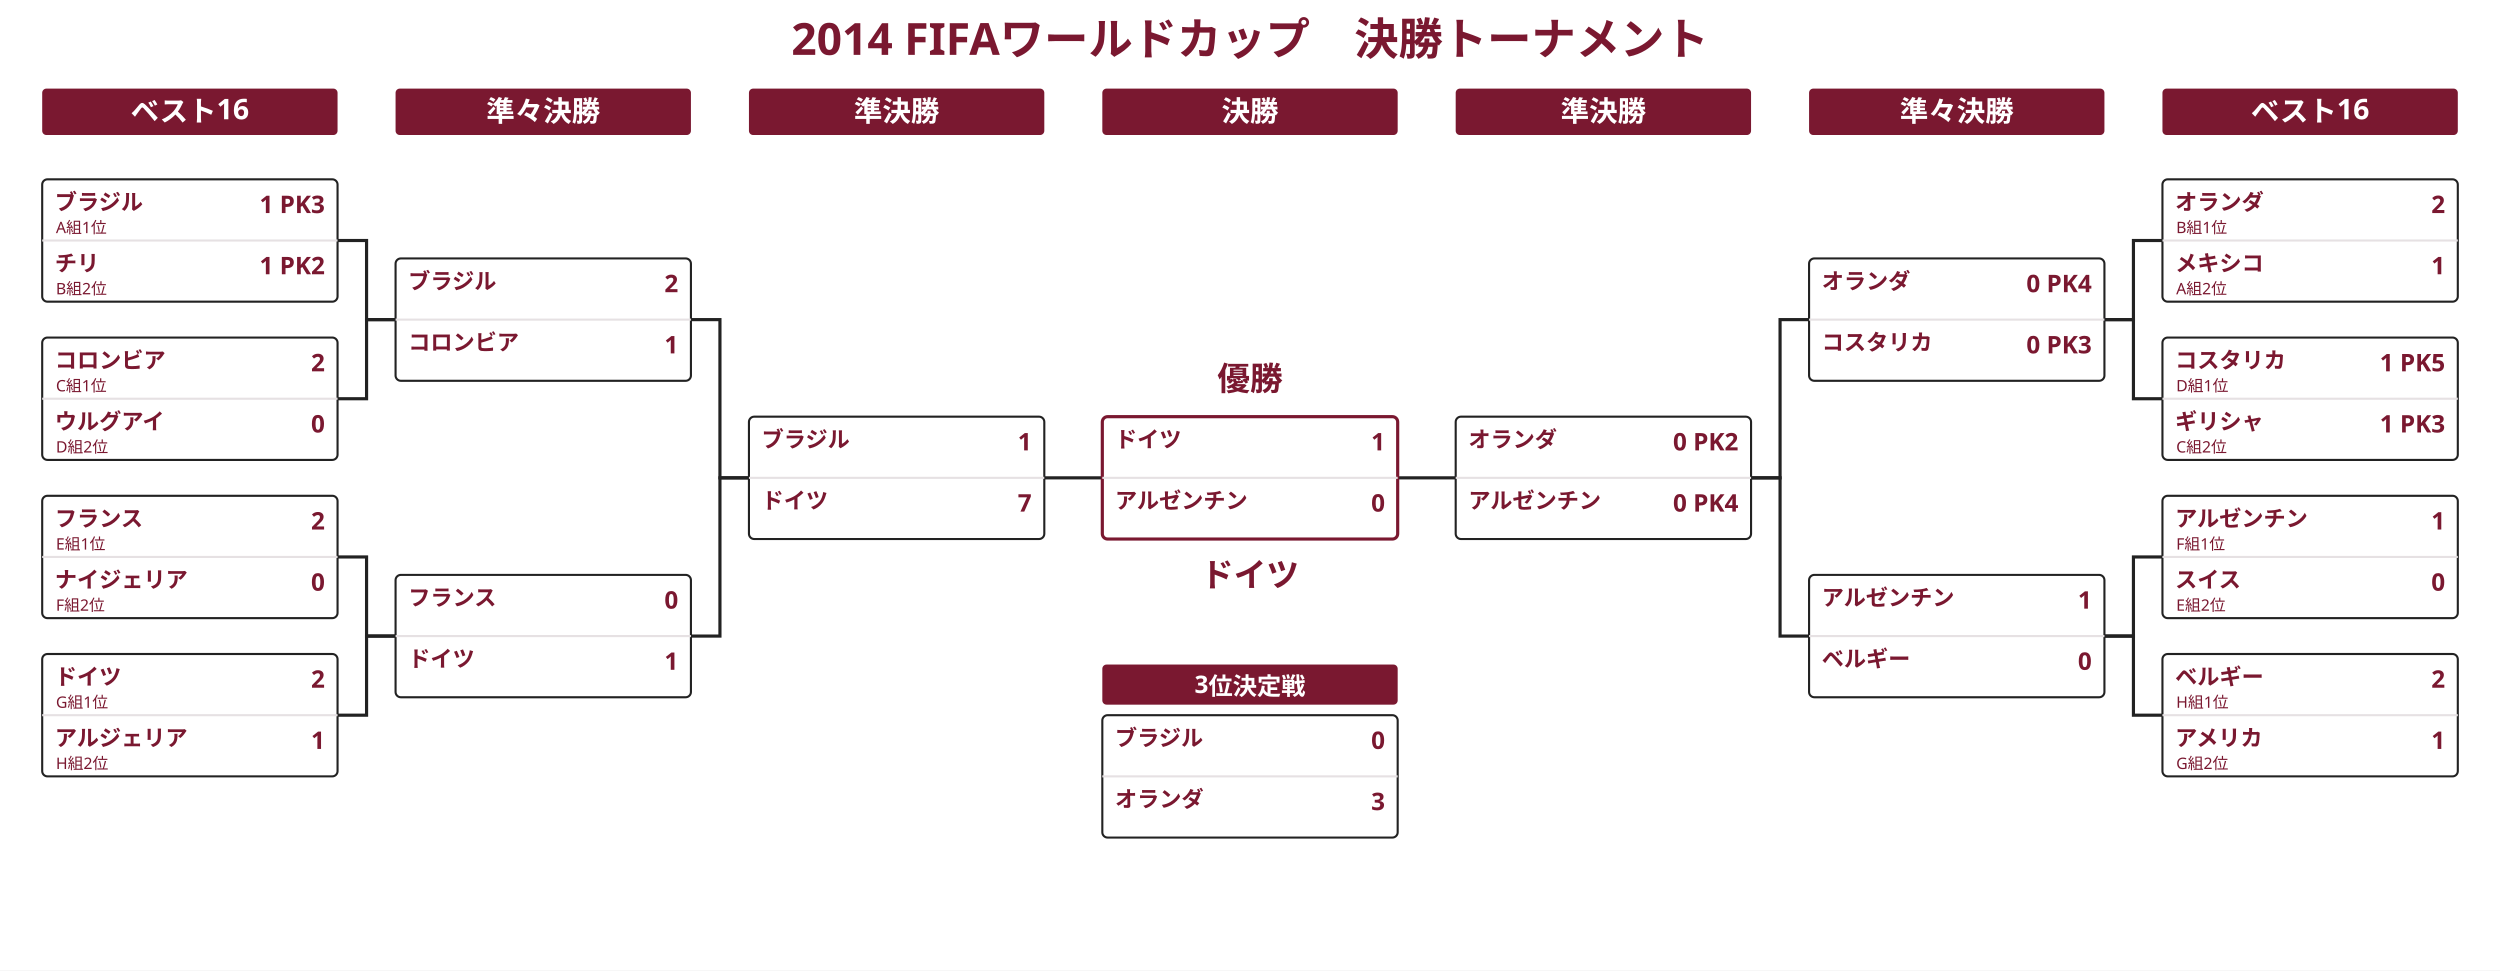
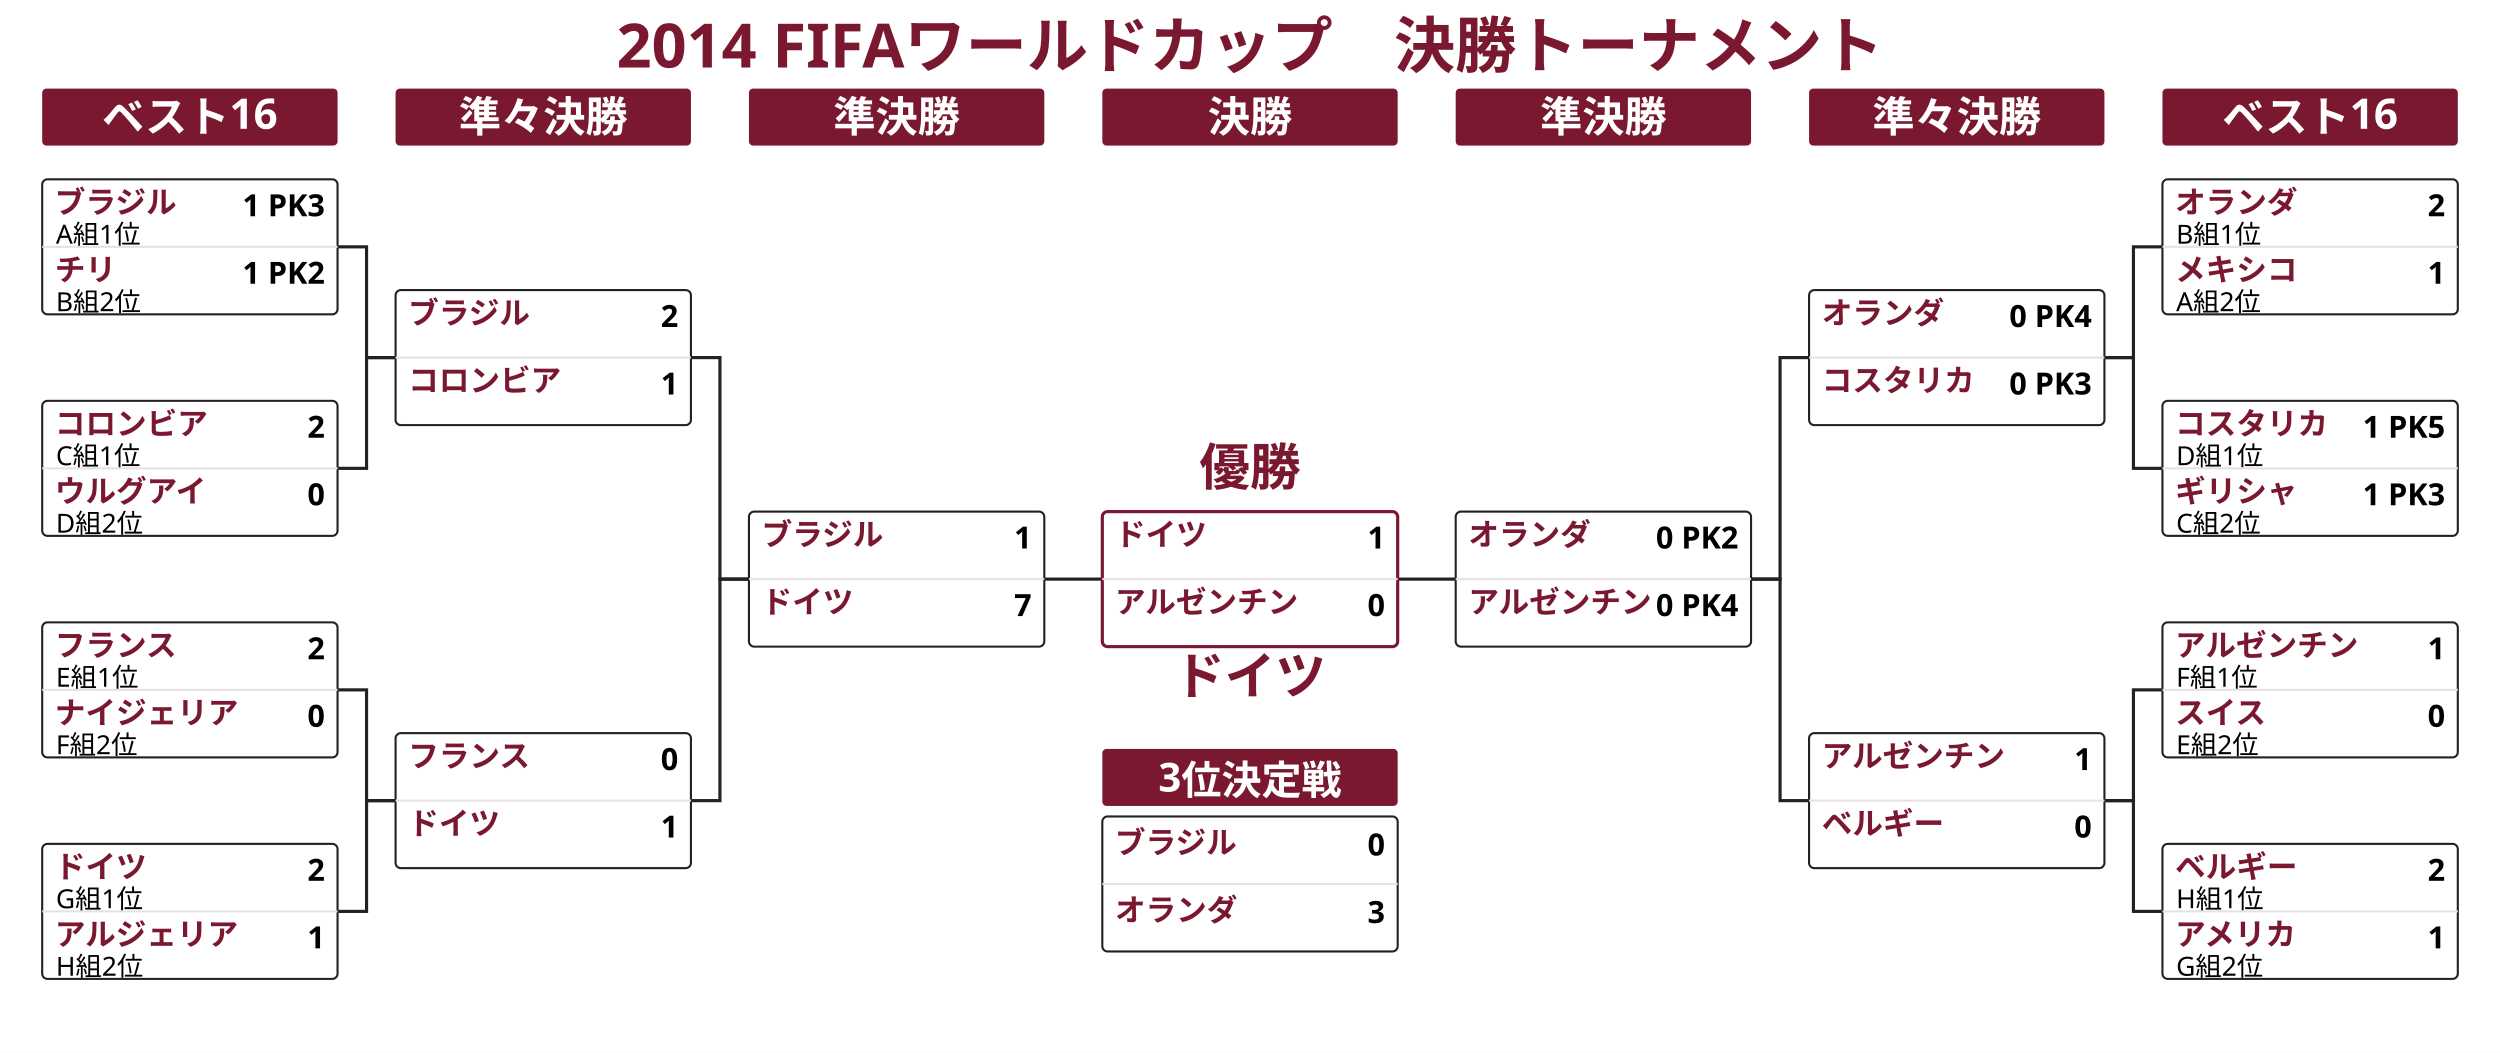
- <svg xmlns="http://www.w3.org/2000/svg" width="2370" height="920" viewBox="0 0 2370 920" role="img" aria-labelledby="title desc">
+ <svg xmlns="http://www.w3.org/2000/svg" width="2370" height="998" viewBox="0 0 2370 998" role="img" aria-labelledby="title desc">
  <rect width="100%" height="100%" fill="#ffffff" />
  <style>
-     .title{font:700 42px 'Noto Sans JP','Yu Gothic',sans-serif;fill:#7a1830}
-     .round{font:700 27px 'Noto Sans JP','Yu Gothic',sans-serif;fill:#fff}
-     .team{font:700 21px 'Noto Sans JP','Yu Gothic',sans-serif;fill:#7a1830}
-     .rank{font:400 15px 'Noto Sans JP','Yu Gothic',sans-serif;fill:#7a1830}
-     .score{font:700 23px 'Noto Sans JP','Yu Gothic',sans-serif;fill:#7a1830}
-     .champ{font:700 31px 'Noto Sans JP','Yu Gothic',sans-serif;fill:#7a1830}
-     .third-title{font:700 23px 'Noto Sans JP','Yu Gothic',sans-serif;fill:#fff}
+     .title{font:700 58px 'Noto Sans JP','Yu Gothic',sans-serif;fill:#7a1830}
+     .round{font:700 40px 'Noto Sans JP','Yu Gothic',sans-serif;fill:#fff}
+ .team{font:700 29px 'Noto Sans JP','Yu Gothic',sans-serif;fill: #7a1830;}
+ .rank{font:400 25px 'Noto Sans JP','Yu Gothic',sans-serif;}
+ .score{font:700 29px 'Noto Sans JP','Yu Gothic',sans-serif;}
+     .champ{font:700 48px 'Noto Sans JP','Yu Gothic',sans-serif;fill:#7a1830}
+     .third-title{font:700 38px 'Noto Sans JP','Yu Gothic',sans-serif;fill:#fff}
  </style>
-   <text class="title" x="1185" y="52" text-anchor="middle">2014 FIFAワールドカップ　決勝トーナメント</text>
-   <rect x="40" y="84" width="280" height="44" rx="4" fill="#7a1830" />
-   <text class="round" x="180" y="115" text-anchor="middle">ベスト16</text>
-   <rect x="2050" y="84" width="280" height="44" rx="4" fill="#7a1830" />
-   <text class="round" x="2190" y="115" text-anchor="middle">ベスト16</text>
-   <rect x="375" y="84" width="280" height="44" rx="4" fill="#7a1830" />
-   <text class="round" x="515" y="115" text-anchor="middle">準々決勝</text>
-   <rect x="1715" y="84" width="280" height="44" rx="4" fill="#7a1830" />
-   <text class="round" x="1855" y="115" text-anchor="middle">準々決勝</text>
-   <rect x="710" y="84" width="280" height="44" rx="4" fill="#7a1830" />
-   <text class="round" x="850" y="115" text-anchor="middle">準決勝</text>
-   <rect x="1380" y="84" width="280" height="44" rx="4" fill="#7a1830" />
-   <text class="round" x="1520" y="115" text-anchor="middle">準決勝</text>
-   <rect x="1045" y="84" width="280" height="44" rx="4" fill="#7a1830" />
-   <text class="round" x="1185" y="115" text-anchor="middle">決勝</text>
-   <path d="M 655 303 H 682.5 V 453 H 710" fill="none" stroke="#222222" stroke-width="3" />
-   <path d="M 320 228 H 347.5 V 303 H 375" fill="none" stroke="#222222" stroke-width="3" />
-   <path d="M 320 378 H 347.5 V 303 H 375" fill="none" stroke="#222222" stroke-width="3" />
-   <path d="M 655 603 H 682.5 V 453 H 710" fill="none" stroke="#222222" stroke-width="3" />
-   <path d="M 320 528 H 347.5 V 603 H 375" fill="none" stroke="#222222" stroke-width="3" />
-   <path d="M 320 678 H 347.5 V 603 H 375" fill="none" stroke="#222222" stroke-width="3" />
-   <path d="M 1715 303 H 1687.5 V 453 H 1660" fill="none" stroke="#222222" stroke-width="3" />
-   <path d="M 2050 228 H 2022.5 V 303 H 1995" fill="none" stroke="#222222" stroke-width="3" />
-   <path d="M 2050 378 H 2022.5 V 303 H 1995" fill="none" stroke="#222222" stroke-width="3" />
-   <path d="M 1715 603 H 1687.5 V 453 H 1660" fill="none" stroke="#222222" stroke-width="3" />
-   <path d="M 2050 528 H 2022.5 V 603 H 1995" fill="none" stroke="#222222" stroke-width="3" />
-   <path d="M 2050 678 H 2022.5 V 603 H 1995" fill="none" stroke="#222222" stroke-width="3" />
-   <path d="M 990 453 H 1017.5 V 453 H 1045" fill="none" stroke="#222222" stroke-width="3" />
-   <path d="M 1380 453 H 1352.5 V 453 H 1325" fill="none" stroke="#222222" stroke-width="3" />
-   <rect x="40" y="170" width="280" height="116" rx="5" fill="#fff" stroke="#222222" stroke-width="2" />
-   <line x1="40" y1="228" x2="320" y2="228" stroke="#e6e1e3" stroke-width="2" />
-   <text class="team" x="52" y="199">ブラジル</text>
-   <text class="rank" x="53" y="221">A組1位</text>
-   <text class="score" x="308" y="202" text-anchor="end">1 PK3</text>
-   <text class="team" x="52" y="257">チリ</text>
-   <text class="rank" x="53" y="279">B組2位</text>
-   <text class="score" x="308" y="260" text-anchor="end">1 PK2</text>
-   <rect x="40" y="320" width="280" height="116" rx="5" fill="#fff" stroke="#222222" stroke-width="2" />
-   <line x1="40" y1="378" x2="320" y2="378" stroke="#e6e1e3" stroke-width="2" />
-   <text class="team" x="52" y="349">コロンビア</text>
-   <text class="rank" x="53" y="371">C組1位</text>
-   <text class="score" x="308" y="352" text-anchor="end">2</text>
-   <text class="team" x="52" y="407">ウルグアイ</text>
-   <text class="rank" x="53" y="429">D組2位</text>
-   <text class="score" x="308" y="410" text-anchor="end">0</text>
-   <rect x="375" y="245" width="280" height="116" rx="5" fill="#fff" stroke="#222222" stroke-width="2" />
-   <line x1="375" y1="303" x2="655" y2="303" stroke="#e6e1e3" stroke-width="2" />
-   <text class="team" x="387" y="274">ブラジル</text>
-   <text class="score" x="643" y="277" text-anchor="end">2</text>
-   <text class="team" x="387" y="332">コロンビア</text>
-   <text class="score" x="643" y="335" text-anchor="end">1</text>
-   <rect x="40" y="470" width="280" height="116" rx="5" fill="#fff" stroke="#222222" stroke-width="2" />
-   <line x1="40" y1="528" x2="320" y2="528" stroke="#e6e1e3" stroke-width="2" />
-   <text class="team" x="52" y="499">フランス</text>
-   <text class="rank" x="53" y="521">E組1位</text>
-   <text class="score" x="308" y="502" text-anchor="end">2</text>
-   <text class="team" x="52" y="557">ナイジェリア</text>
-   <text class="rank" x="53" y="579">F組2位</text>
-   <text class="score" x="308" y="560" text-anchor="end">0</text>
-   <rect x="40" y="620" width="280" height="116" rx="5" fill="#fff" stroke="#222222" stroke-width="2" />
-   <line x1="40" y1="678" x2="320" y2="678" stroke="#e6e1e3" stroke-width="2" />
-   <text class="team" x="52" y="649">ドイツ</text>
-   <text class="rank" x="53" y="671">G組1位</text>
-   <text class="score" x="308" y="652" text-anchor="end">2</text>
-   <text class="team" x="52" y="707">アルジェリア</text>
-   <text class="rank" x="53" y="729">H組2位</text>
-   <text class="score" x="308" y="710" text-anchor="end">1</text>
-   <rect x="375" y="545" width="280" height="116" rx="5" fill="#fff" stroke="#222222" stroke-width="2" />
-   <line x1="375" y1="603" x2="655" y2="603" stroke="#e6e1e3" stroke-width="2" />
-   <text class="team" x="387" y="574">フランス</text>
-   <text class="score" x="643" y="577" text-anchor="end">0</text>
-   <text class="team" x="387" y="632">ドイツ</text>
-   <text class="score" x="643" y="635" text-anchor="end">1</text>
-   <rect x="710" y="395" width="280" height="116" rx="5" fill="#fff" stroke="#222222" stroke-width="2" />
-   <line x1="710" y1="453" x2="990" y2="453" stroke="#e6e1e3" stroke-width="2" />
-   <text class="team" x="722" y="424">ブラジル</text>
-   <text class="score" x="978" y="427" text-anchor="end">1</text>
-   <text class="team" x="722" y="482">ドイツ</text>
-   <text class="score" x="978" y="485" text-anchor="end">7</text>
-   <rect x="2050" y="170" width="280" height="116" rx="5" fill="#fff" stroke="#222222" stroke-width="2" />
-   <line x1="2050" y1="228" x2="2330" y2="228" stroke="#e6e1e3" stroke-width="2" />
-   <text class="team" x="2062" y="199">オランダ</text>
-   <text class="rank" x="2063" y="221">B組1位</text>
-   <text class="score" x="2318" y="202" text-anchor="end">2</text>
-   <text class="team" x="2062" y="257">メキシコ</text>
-   <text class="rank" x="2063" y="279">A組2位</text>
-   <text class="score" x="2318" y="260" text-anchor="end">1</text>
-   <rect x="2050" y="320" width="280" height="116" rx="5" fill="#fff" stroke="#222222" stroke-width="2" />
-   <line x1="2050" y1="378" x2="2330" y2="378" stroke="#e6e1e3" stroke-width="2" />
-   <text class="team" x="2062" y="349">コスタリカ</text>
-   <text class="rank" x="2063" y="371">D組1位</text>
-   <text class="score" x="2318" y="352" text-anchor="end">1 PK5</text>
-   <text class="team" x="2062" y="407">ギリシャ</text>
-   <text class="rank" x="2063" y="429">C組2位</text>
-   <text class="score" x="2318" y="410" text-anchor="end">1 PK3</text>
-   <rect x="1715" y="245" width="280" height="116" rx="5" fill="#fff" stroke="#222222" stroke-width="2" />
-   <line x1="1715" y1="303" x2="1995" y2="303" stroke="#e6e1e3" stroke-width="2" />
-   <text class="team" x="1727" y="274">オランダ</text>
-   <text class="score" x="1983" y="277" text-anchor="end">0 PK4</text>
-   <text class="team" x="1727" y="332">コスタリカ</text>
-   <text class="score" x="1983" y="335" text-anchor="end">0 PK3</text>
-   <rect x="2050" y="470" width="280" height="116" rx="5" fill="#fff" stroke="#222222" stroke-width="2" />
-   <line x1="2050" y1="528" x2="2330" y2="528" stroke="#e6e1e3" stroke-width="2" />
-   <text class="team" x="2062" y="499">アルゼンチン</text>
-   <text class="rank" x="2063" y="521">F組1位</text>
-   <text class="score" x="2318" y="502" text-anchor="end">1</text>
-   <text class="team" x="2062" y="557">スイス</text>
-   <text class="rank" x="2063" y="579">E組2位</text>
-   <text class="score" x="2318" y="560" text-anchor="end">0</text>
-   <rect x="2050" y="620" width="280" height="116" rx="5" fill="#fff" stroke="#222222" stroke-width="2" />
-   <line x1="2050" y1="678" x2="2330" y2="678" stroke="#e6e1e3" stroke-width="2" />
-   <text class="team" x="2062" y="649">ベルギー</text>
-   <text class="rank" x="2063" y="671">H組1位</text>
-   <text class="score" x="2318" y="652" text-anchor="end">2</text>
-   <text class="team" x="2062" y="707">アメリカ</text>
-   <text class="rank" x="2063" y="729">G組2位</text>
-   <text class="score" x="2318" y="710" text-anchor="end">1</text>
-   <rect x="1715" y="545" width="280" height="116" rx="5" fill="#fff" stroke="#222222" stroke-width="2" />
-   <line x1="1715" y1="603" x2="1995" y2="603" stroke="#e6e1e3" stroke-width="2" />
-   <text class="team" x="1727" y="574">アルゼンチン</text>
-   <text class="score" x="1983" y="577" text-anchor="end">1</text>
-   <text class="team" x="1727" y="632">ベルギー</text>
-   <text class="score" x="1983" y="635" text-anchor="end">0</text>
-   <rect x="1380" y="395" width="280" height="116" rx="5" fill="#fff" stroke="#222222" stroke-width="2" />
-   <line x1="1380" y1="453" x2="1660" y2="453" stroke="#e6e1e3" stroke-width="2" />
-   <text class="team" x="1392" y="424">オランダ</text>
-   <text class="score" x="1648" y="427" text-anchor="end">0 PK2</text>
-   <text class="team" x="1392" y="482">アルゼンチン</text>
-   <text class="score" x="1648" y="485" text-anchor="end">0 PK4</text>
-   <rect x="1045" y="395" width="280" height="116" rx="5" fill="#fff" stroke="#7a1830" stroke-width="3" />
-   <line x1="1045" y1="453" x2="1325" y2="453" stroke="#e6e1e3" stroke-width="2" />
-   <text class="team" x="1057" y="424">ドイツ</text>
-   <text class="score" x="1313" y="427" text-anchor="end">1</text>
-   <text class="team" x="1057" y="482">アルゼンチン</text>
-   <text class="score" x="1313" y="485" text-anchor="end">0</text>
-   <text class="champ" x="1185" y="370" text-anchor="middle">優勝</text>
-   <text class="champ" x="1185" y="556" text-anchor="middle">ドイツ</text>
-   <rect x="1045" y="630" width="280" height="38" rx="4" fill="#7a1830" />
-   <text class="third-title" x="1185" y="657" text-anchor="middle">3位決定戦</text>
-   <rect x="1045" y="678" width="280" height="116" rx="5" fill="#fff" stroke="#222222" stroke-width="2" />
-   <line x1="1045" y1="736" x2="1325" y2="736" stroke="#e6e1e3" stroke-width="2" />
-   <text class="team" x="1057" y="707">ブラジル</text>
-   <text class="score" x="1313" y="710" text-anchor="end">0</text>
-   <text class="team" x="1057" y="765">オランダ</text>
-   <text class="score" x="1313" y="768" text-anchor="end">3</text>
+   <text class="title" x="1185" y="64" text-anchor="middle">2014 FIFAワールドカップ　決勝トーナメント</text>
+   <rect x="40" y="84" width="280" height="54" rx="4" fill="#7a1830" />
+   <text class="round" x="180" y="111" text-anchor="middle" dominant-baseline="middle">ベスト16</text>
+   <rect x="2050" y="84" width="280" height="54" rx="4" fill="#7a1830" />
+   <text class="round" x="2190" y="111" text-anchor="middle" dominant-baseline="middle">ベスト16</text>
+   <rect x="375" y="84" width="280" height="54" rx="4" fill="#7a1830" />
+   <text class="round" x="515" y="111" text-anchor="middle" dominant-baseline="middle">準々決勝</text>
+   <rect x="1715" y="84" width="280" height="54" rx="4" fill="#7a1830" />
+   <text class="round" x="1855" y="111" text-anchor="middle" dominant-baseline="middle">準々決勝</text>
+   <rect x="710" y="84" width="280" height="54" rx="4" fill="#7a1830" />
+   <text class="round" x="850" y="111" text-anchor="middle" dominant-baseline="middle">準決勝</text>
+   <rect x="1380" y="84" width="280" height="54" rx="4" fill="#7a1830" />
+   <text class="round" x="1520" y="111" text-anchor="middle" dominant-baseline="middle">準決勝</text>
+   <rect x="1045" y="84" width="280" height="54" rx="4" fill="#7a1830" />
+   <text class="round" x="1185" y="111" text-anchor="middle" dominant-baseline="middle">決勝</text>
+   <path d="M 655 339 H 682.5 V 549 H 710" fill="none" stroke="#222222" stroke-width="3" />
+   <path d="M 320 234 H 347.5 V 339 H 375" fill="none" stroke="#222222" stroke-width="3" />
+   <path d="M 320 444 H 347.5 V 339 H 375" fill="none" stroke="#222222" stroke-width="3" />
+   <path d="M 655 759 H 682.5 V 549 H 710" fill="none" stroke="#222222" stroke-width="3" />
+   <path d="M 320 654 H 347.5 V 759 H 375" fill="none" stroke="#222222" stroke-width="3" />
+   <path d="M 320 864 H 347.5 V 759 H 375" fill="none" stroke="#222222" stroke-width="3" />
+   <path d="M 1715 339 H 1687.5 V 549 H 1660" fill="none" stroke="#222222" stroke-width="3" />
+   <path d="M 2050 234 H 2022.5 V 339 H 1995" fill="none" stroke="#222222" stroke-width="3" />
+   <path d="M 2050 444 H 2022.5 V 339 H 1995" fill="none" stroke="#222222" stroke-width="3" />
+   <path d="M 1715 759 H 1687.5 V 549 H 1660" fill="none" stroke="#222222" stroke-width="3" />
+   <path d="M 2050 654 H 2022.5 V 759 H 1995" fill="none" stroke="#222222" stroke-width="3" />
+   <path d="M 2050 864 H 2022.5 V 759 H 1995" fill="none" stroke="#222222" stroke-width="3" />
+   <path d="M 990 549 H 1017.5 V 549 H 1045" fill="none" stroke="#222222" stroke-width="3" />
+   <path d="M 1380 549 H 1352.5 V 549 H 1325" fill="none" stroke="#222222" stroke-width="3" />
+   <rect x="40" y="170" width="280" height="128" rx="5" fill="#fff" stroke="#222222" stroke-width="2" />
+   <line x1="40" y1="234" x2="320" y2="234" stroke="#e6e1e3" stroke-width="2" />
+   <text class="team" x="52" y="202">ブラジル</text>
+   <text class="rank" x="53" y="231">A組1位</text>
+   <text class="score" x="308" y="205" text-anchor="end">1 PK3</text>
+   <text class="team" x="52" y="266">チリ</text>
+   <text class="rank" x="53" y="295">B組2位</text>
+   <text class="score" x="308" y="269" text-anchor="end">1 PK2</text>
+   <rect x="40" y="380" width="280" height="128" rx="5" fill="#fff" stroke="#222222" stroke-width="2" />
+   <line x1="40" y1="444" x2="320" y2="444" stroke="#e6e1e3" stroke-width="2" />
+   <text class="team" x="52" y="412">コロンビア</text>
+   <text class="rank" x="53" y="441">C組1位</text>
+   <text class="score" x="308" y="415" text-anchor="end">2</text>
+   <text class="team" x="52" y="476">ウルグアイ</text>
+   <text class="rank" x="53" y="505">D組2位</text>
+   <text class="score" x="308" y="479" text-anchor="end">0</text>
+   <rect x="375" y="275" width="280" height="128" rx="5" fill="#fff" stroke="#222222" stroke-width="2" />
+   <line x1="375" y1="339" x2="655" y2="339" stroke="#e6e1e3" stroke-width="2" />
+   <text class="team" x="387" y="307">ブラジル</text>
+   <text class="score" x="643" y="310" text-anchor="end">2</text>
+   <text class="team" x="387" y="371">コロンビア</text>
+   <text class="score" x="643" y="374" text-anchor="end">1</text>
+   <rect x="40" y="590" width="280" height="128" rx="5" fill="#fff" stroke="#222222" stroke-width="2" />
+   <line x1="40" y1="654" x2="320" y2="654" stroke="#e6e1e3" stroke-width="2" />
+   <text class="team" x="52" y="622">フランス</text>
+   <text class="rank" x="53" y="651">E組1位</text>
+   <text class="score" x="308" y="625" text-anchor="end">2</text>
+   <text class="team" x="52" y="686">ナイジェリア</text>
+   <text class="rank" x="53" y="715">F組2位</text>
+   <text class="score" x="308" y="689" text-anchor="end">0</text>
+   <rect x="40" y="800" width="280" height="128" rx="5" fill="#fff" stroke="#222222" stroke-width="2" />
+   <line x1="40" y1="864" x2="320" y2="864" stroke="#e6e1e3" stroke-width="2" />
+   <text class="team" x="52" y="832">ドイツ</text>
+   <text class="rank" x="53" y="861">G組1位</text>
+   <text class="score" x="308" y="835" text-anchor="end">2</text>
+   <text class="team" x="52" y="896">アルジェリア</text>
+   <text class="rank" x="53" y="925">H組2位</text>
+   <text class="score" x="308" y="899" text-anchor="end">1</text>
+   <rect x="375" y="695" width="280" height="128" rx="5" fill="#fff" stroke="#222222" stroke-width="2" />
+   <line x1="375" y1="759" x2="655" y2="759" stroke="#e6e1e3" stroke-width="2" />
+   <text class="team" x="387" y="727">フランス</text>
+   <text class="score" x="643" y="730" text-anchor="end">0</text>
+   <text class="team" x="387" y="791">ドイツ</text>
+   <text class="score" x="643" y="794" text-anchor="end">1</text>
+   <rect x="710" y="485" width="280" height="128" rx="5" fill="#fff" stroke="#222222" stroke-width="2" />
+   <line x1="710" y1="549" x2="990" y2="549" stroke="#e6e1e3" stroke-width="2" />
+   <text class="team" x="722" y="517">ブラジル</text>
+   <text class="score" x="978" y="520" text-anchor="end">1</text>
+   <text class="team" x="722" y="581">ドイツ</text>
+   <text class="score" x="978" y="584" text-anchor="end">7</text>
+   <rect x="2050" y="170" width="280" height="128" rx="5" fill="#fff" stroke="#222222" stroke-width="2" />
+   <line x1="2050" y1="234" x2="2330" y2="234" stroke="#e6e1e3" stroke-width="2" />
+   <text class="team" x="2062" y="202">オランダ</text>
+   <text class="rank" x="2063" y="231">B組1位</text>
+   <text class="score" x="2318" y="205" text-anchor="end">2</text>
+   <text class="team" x="2062" y="266">メキシコ</text>
+   <text class="rank" x="2063" y="295">A組2位</text>
+   <text class="score" x="2318" y="269" text-anchor="end">1</text>
+   <rect x="2050" y="380" width="280" height="128" rx="5" fill="#fff" stroke="#222222" stroke-width="2" />
+   <line x1="2050" y1="444" x2="2330" y2="444" stroke="#e6e1e3" stroke-width="2" />
+   <text class="team" x="2062" y="412">コスタリカ</text>
+   <text class="rank" x="2063" y="441">D組1位</text>
+   <text class="score" x="2318" y="415" text-anchor="end">1 PK5</text>
+   <text class="team" x="2062" y="476">ギリシャ</text>
+   <text class="rank" x="2063" y="505">C組2位</text>
+   <text class="score" x="2318" y="479" text-anchor="end">1 PK3</text>
+   <rect x="1715" y="275" width="280" height="128" rx="5" fill="#fff" stroke="#222222" stroke-width="2" />
+   <line x1="1715" y1="339" x2="1995" y2="339" stroke="#e6e1e3" stroke-width="2" />
+   <text class="team" x="1727" y="307">オランダ</text>
+   <text class="score" x="1983" y="310" text-anchor="end">0 PK4</text>
+   <text class="team" x="1727" y="371">コスタリカ</text>
+   <text class="score" x="1983" y="374" text-anchor="end">0 PK3</text>
+   <rect x="2050" y="590" width="280" height="128" rx="5" fill="#fff" stroke="#222222" stroke-width="2" />
+   <line x1="2050" y1="654" x2="2330" y2="654" stroke="#e6e1e3" stroke-width="2" />
+   <text class="team" x="2062" y="622">アルゼンチン</text>
+   <text class="rank" x="2063" y="651">F組1位</text>
+   <text class="score" x="2318" y="625" text-anchor="end">1</text>
+   <text class="team" x="2062" y="686">スイス</text>
+   <text class="rank" x="2063" y="715">E組2位</text>
+   <text class="score" x="2318" y="689" text-anchor="end">0</text>
+   <rect x="2050" y="800" width="280" height="128" rx="5" fill="#fff" stroke="#222222" stroke-width="2" />
+   <line x1="2050" y1="864" x2="2330" y2="864" stroke="#e6e1e3" stroke-width="2" />
+   <text class="team" x="2062" y="832">ベルギー</text>
+   <text class="rank" x="2063" y="861">H組1位</text>
+   <text class="score" x="2318" y="835" text-anchor="end">2</text>
+   <text class="team" x="2062" y="896">アメリカ</text>
+   <text class="rank" x="2063" y="925">G組2位</text>
+   <text class="score" x="2318" y="899" text-anchor="end">1</text>
+   <rect x="1715" y="695" width="280" height="128" rx="5" fill="#fff" stroke="#222222" stroke-width="2" />
+   <line x1="1715" y1="759" x2="1995" y2="759" stroke="#e6e1e3" stroke-width="2" />
+   <text class="team" x="1727" y="727">アルゼンチン</text>
+   <text class="score" x="1983" y="730" text-anchor="end">1</text>
+   <text class="team" x="1727" y="791">ベルギー</text>
+   <text class="score" x="1983" y="794" text-anchor="end">0</text>
+   <rect x="1380" y="485" width="280" height="128" rx="5" fill="#fff" stroke="#222222" stroke-width="2" />
+   <line x1="1380" y1="549" x2="1660" y2="549" stroke="#e6e1e3" stroke-width="2" />
+   <text class="team" x="1392" y="517">オランダ</text>
+   <text class="score" x="1648" y="520" text-anchor="end">0 PK2</text>
+   <text class="team" x="1392" y="581">アルゼンチン</text>
+   <text class="score" x="1648" y="584" text-anchor="end">0 PK4</text>
+   <rect x="1045" y="485" width="280" height="128" rx="5" fill="#fff" stroke="#7a1830" stroke-width="3" />
+   <line x1="1045" y1="549" x2="1325" y2="549" stroke="#e6e1e3" stroke-width="2" />
+   <text class="team" x="1057" y="517">ドイツ</text>
+   <text class="score" x="1313" y="520" text-anchor="end">1</text>
+   <text class="team" x="1057" y="581">アルゼンチン</text>
+   <text class="score" x="1313" y="584" text-anchor="end">0</text>
+   <text class="champ" x="1185" y="460" text-anchor="middle">優勝</text>
+   <text class="champ" x="1185" y="658" text-anchor="middle">ドイツ</text>
+   <rect x="1045" y="710" width="280" height="54" rx="4" fill="#7a1830" />
+   <text class="third-title" x="1185" y="737" text-anchor="middle" dominant-baseline="middle">3位決定戦</text>
+   <rect x="1045" y="774" width="280" height="128" rx="5" fill="#fff" stroke="#222222" stroke-width="2" />
+   <line x1="1045" y1="838" x2="1325" y2="838" stroke="#e6e1e3" stroke-width="2" />
+   <text class="team" x="1057" y="809">ブラジル</text>
+   <text class="score" x="1313" y="811" text-anchor="end">0</text>
+   <text class="team" x="1057" y="873">オランダ</text>
+   <text class="score" x="1313" y="875" text-anchor="end">3</text>
</svg>
